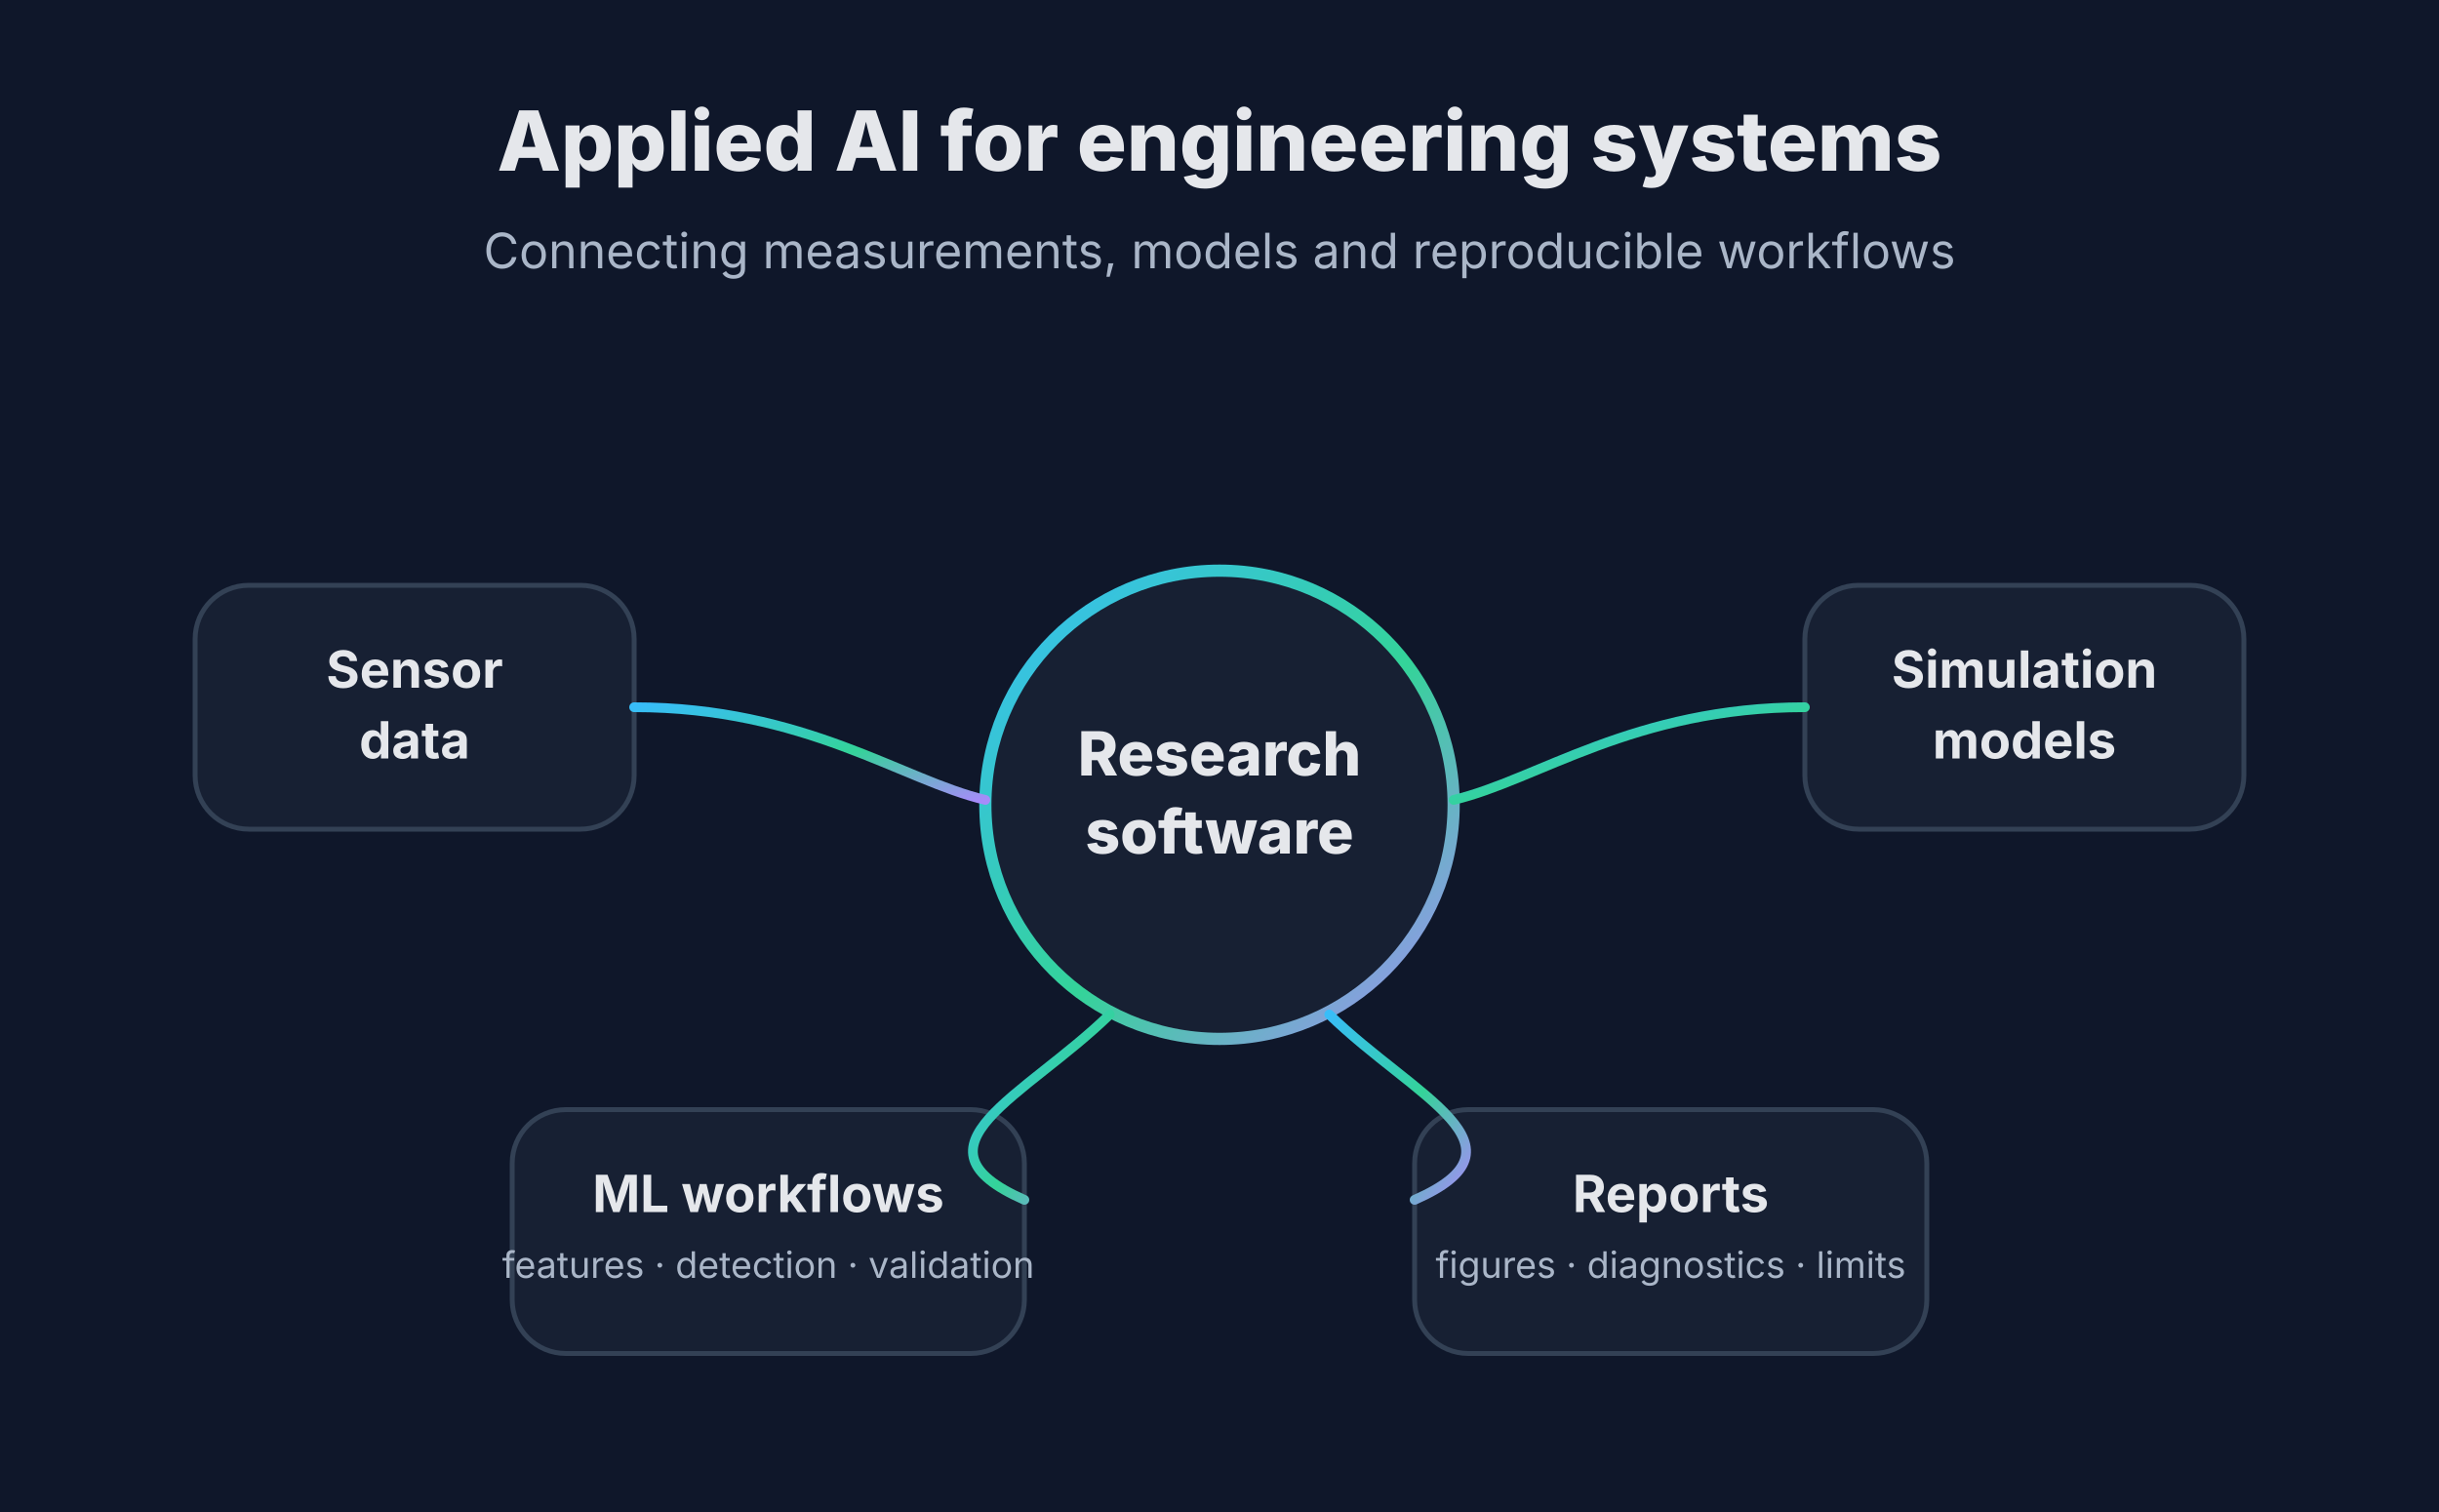
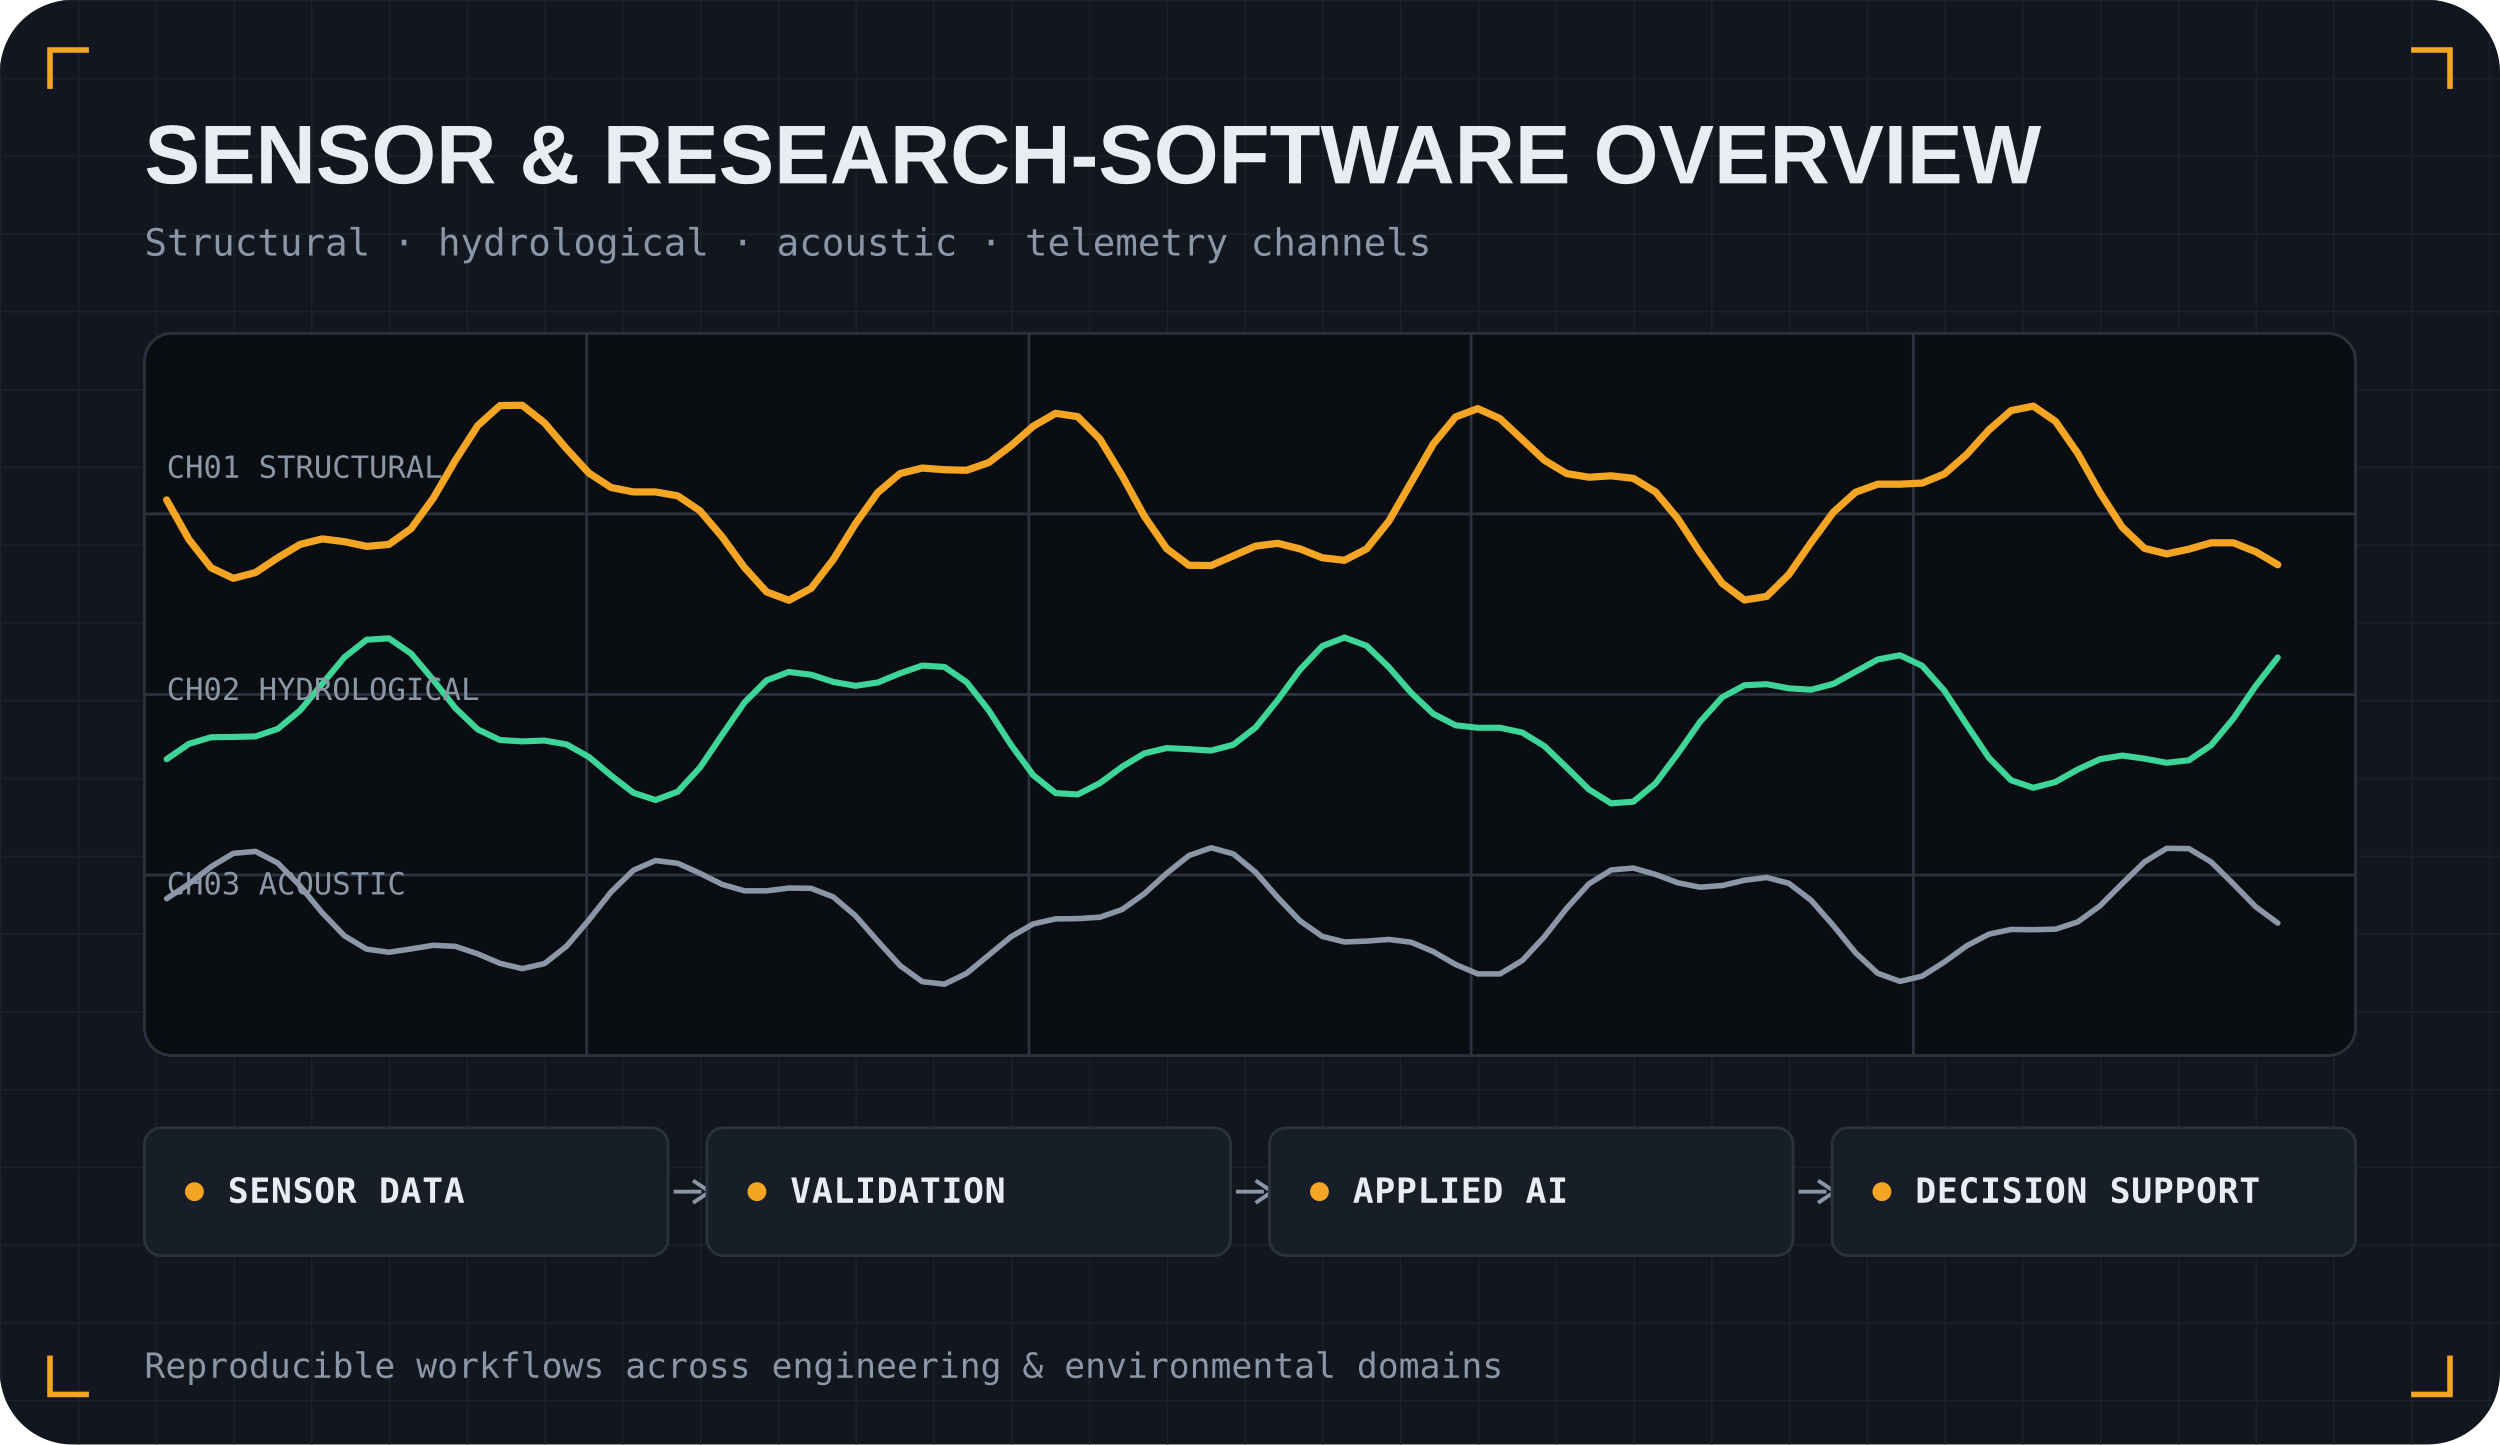
- <svg xmlns="http://www.w3.org/2000/svg" width="1000" height="620" viewBox="0 0 1000 620" role="img" aria-labelledby="title desc">
-   <rect width="1000" height="620" fill="#0f172a" />
+ <svg xmlns="http://www.w3.org/2000/svg" viewBox="0 0 900 520" role="img" aria-labelledby="t d">
  <defs>
-     <linearGradient id="a" x1="0" y1="0" x2="1" y2="1">
-       <stop stop-color="#38bdf8" />
-       <stop offset=".55" stop-color="#34d399" />
-       <stop offset="1" stop-color="#a78bfa" />
-     </linearGradient>
+     <pattern id="grid" width="28" height="28" patternUnits="userSpaceOnUse">
+       <path d="M28 0 H0 V28" fill="none" stroke="#1b222b" stroke-width="1" />
+     </pattern>
  </defs>
-   <g font-family="Inter,Segoe UI,sans-serif" text-anchor="middle">
-     <text x="500" y="70" fill="#e5e7eb" font-size="34" font-weight="800">Applied AI for engineering systems</text>
-     <text x="500" y="110" fill="#aab6c8" font-size="20">Connecting measurements, models and reproducible workflows</text>
-     <circle cx="500" cy="330" r="96" fill="#172033" stroke="url(#a)" stroke-width="5" />
-     <text x="500" y="318" fill="#e5e7eb" font-size="25" font-weight="800">Research</text>
-     <text x="500" y="350" fill="#e5e7eb" font-size="25" font-weight="800">software</text>
-     <g fill="#172033" stroke="#334155" stroke-width="2">
-       <rect x="80" y="240" width="180" height="100" rx="22" />
-       <rect x="740" y="240" width="180" height="100" rx="22" />
-       <rect x="210" y="455" width="210" height="100" rx="22" />
-       <rect x="580" y="455" width="210" height="100" rx="22" />
-     </g>
-     <g fill="#e5e7eb" font-size="21" font-weight="700">
-       <text x="170" y="282">Sensor</text>
-       <text x="170" y="311">data</text>
-       <text x="830" y="282">Simulation</text>
-       <text x="830" y="311">models</text>
-       <text x="315" y="497">ML workflows</text>
-       <text x="685" y="497">Reports</text>
-     </g>
-     <g fill="#aab6c8" font-size="15">
-       <text x="315" y="524">features · detection · validation</text>
-       <text x="685" y="524">figures · diagnostics · limits</text>
-     </g>
+   <rect width="900" height="520" rx="26" fill="#12171f" />
+   <rect width="900" height="520" rx="26" fill="url(#grid)" />
+   <g stroke="#f5a524" stroke-width="2" fill="none">
+     <path d="M18 32 V18 H32" />
+     <path d="M868 18 H882 V32" />
+     <path d="M882 488 V502 H868" />
+     <path d="M32 502 H18 V488" />
  </g>
-   <g stroke="url(#a)" stroke-width="4" fill="none" stroke-linecap="round">
-     <path d="M260 290 C330 290, 370 320, 404 328" />
-     <path d="M596 328 C630 320, 670 290, 740 290" />
-     <path d="M455 416 C420 450, 370 470, 420 492" />
-     <path d="M545 416 C580 450, 630 470, 580 492" />
-   </g>
+   <text x="52" y="66" fill="#e9edf2" font-family="Arial Narrow,Arial,sans-serif" font-size="30" font-weight="700">SENSOR &amp; RESEARCH-SOFTWARE OVERVIEW</text>
+   <text x="52" y="92" fill="#8b97a6" font-family="Consolas,monospace" font-size="13.5">Structural · hydrological · acoustic · telemetry channels</text>
+   <rect x="52" y="120" width="796" height="260" rx="10" fill="#0a0e13" stroke="#2a323d" />
+   <line x1="52" y1="185.0" x2="848" y2="185.0" stroke="#2a323d" stroke-width="1" />
+   <line x1="52" y1="250.0" x2="848" y2="250.0" stroke="#2a323d" stroke-width="1" />
+   <line x1="52" y1="315.0" x2="848" y2="315.0" stroke="#2a323d" stroke-width="1" />
+   <line x1="211.2" y1="120" x2="211.2" y2="380" stroke="#2a323d" stroke-width="1" />
+   <line x1="370.4" y1="120" x2="370.4" y2="380" stroke="#2a323d" stroke-width="1" />
+   <line x1="529.6" y1="120" x2="529.6" y2="380" stroke="#2a323d" stroke-width="1" />
+   <line x1="688.8" y1="120" x2="688.8" y2="380" stroke="#2a323d" stroke-width="1" />
+   <path d="M60 180.0 L68 194.2 L76 204.4 L84 208.2 L92 206.1 L100 200.8 L108 196.0 L116 194.0 L124 195.0 L132 196.7 L140 196.0 L148 190.3 L156 179.3 L164 165.6 L172 153.2 L180 146.0 L188 145.9 L196 152.2 L204 161.6 L212 170.3 L220 175.5 L228 177.1 L236 177.1 L244 178.5 L252 183.9 L260 193.3 L268 204.3 L276 213.1 L284 216.1 L292 211.8 L300 201.4 L308 188.5 L316 177.3 L324 170.5 L332 168.5 L340 169.1 L348 169.3 L356 166.5 L364 160.4 L372 153.4 L380 148.8 L388 150.0 L396 158.1 L404 171.3 L412 185.9 L420 197.5 L428 203.5 L436 203.6 L444 200.1 L452 196.6 L460 195.6 L468 197.6 L476 200.8 L484 201.7 L492 197.6 L500 187.6 L508 173.7 L516 159.8 L524 150.1 L532 147.1 L540 150.7 L548 158.2 L556 165.7 L564 170.5 L572 171.8 L580 171.3 L588 172.2 L596 177.1 L604 186.7 L612 198.9 L620 210.0 L628 216.0 L636 214.7 L644 206.8 L652 195.3 L660 184.4 L668 177.2 L676 174.3 L684 174.3 L692 173.9 L700 170.6 L708 163.6 L716 154.8 L724 147.8 L732 146.2 L740 151.7 L748 163.2 L756 177.4 L764 189.8 L772 197.4 L780 199.4 L788 197.7 L796 195.4 L804 195.4 L812 198.6 L820 203.3" fill="none" stroke="#f5a524" stroke-width="2.6" stroke-linecap="round" stroke-linejoin="round" />
+   <path d="M60 273.3 L68 267.8 L76 265.4 L84 265.3 L92 265.1 L100 262.4 L108 255.8 L116 246.2 L124 236.6 L132 230.3 L140 229.8 L148 235.3 L156 244.8 L164 255.0 L172 262.6 L180 266.4 L188 266.9 L196 266.6 L204 268.0 L212 272.5 L220 279.2 L228 285.4 L236 288.0 L244 285.0 L252 276.3 L260 264.5 L268 252.9 L276 244.9 L284 241.9 L292 242.9 L300 245.5 L308 246.9 L316 245.7 L324 242.4 L332 239.6 L340 240.1 L348 245.6 L356 255.8 L364 268.2 L372 279.1 L380 285.5 L388 286.0 L396 281.9 L404 276.0 L412 271.2 L420 269.3 L428 269.7 L436 270.2 L444 268.1 L452 261.9 L460 252.0 L468 241.1 L476 232.6 L484 229.5 L492 232.5 L500 240.2 L508 249.4 L516 257.0 L524 261.1 L532 262.0 L540 262.0 L548 263.7 L556 268.6 L564 276.3 L572 284.2 L580 289.2 L588 288.6 L596 282.0 L604 271.3 L612 259.9 L620 251.0 L628 246.7 L636 246.3 L644 247.8 L652 248.3 L660 246.2 L668 241.8 L676 237.4 L684 235.9 L692 239.7 L700 248.7 L708 260.9 L716 272.8 L724 280.9 L732 283.6 L740 281.5 L748 277.0 L756 273.3 L764 272.0 L772 273.1 L780 274.6 L788 273.7 L796 268.3 L804 258.7 L812 247.0 L820 236.7" fill="none" stroke="#3ed598" stroke-width="2.2" stroke-linecap="round" stroke-linejoin="round" />
+   <path d="M60 323.5 L68 318.2 L76 312.0 L84 307.2 L92 306.5 L100 310.7 L108 318.9 L116 328.6 L124 336.9 L132 341.7 L140 342.8 L148 341.6 L156 340.3 L164 340.7 L172 343.4 L180 346.8 L188 348.7 L196 346.9 L204 340.6 L212 331.2 L220 321.1 L228 313.3 L236 309.8 L244 310.8 L252 314.4 L260 318.4 L268 320.7 L276 320.7 L284 319.7 L292 319.8 L300 322.9 L308 329.7 L316 338.8 L324 347.6 L332 353.4 L340 354.3 L348 350.4 L356 343.8 L364 337.2 L372 332.6 L380 330.8 L388 330.7 L396 330.2 L404 327.4 L412 321.7 L420 314.4 L428 308.0 L436 305.2 L444 307.4 L452 314.0 L460 323.1 L468 331.5 L476 337.1 L484 339.1 L492 338.8 L500 338.2 L508 339.2 L516 342.6 L524 347.2 L532 350.6 L540 350.6 L548 345.8 L556 337.2 L564 327.0 L572 318.2 L580 313.2 L588 312.5 L596 314.8 L604 317.8 L612 319.4 L620 318.8 L628 316.9 L636 315.9 L644 318.0 L652 324.1 L660 333.2 L668 343.0 L676 350.4 L684 353.3 L692 351.4 L700 346.3 L708 340.5 L716 336.3 L724 334.6 L732 334.7 L740 334.5 L748 331.9 L756 326.1 L764 318.1 L772 310.3 L780 305.4 L788 305.5 L796 310.3 L804 318.2 L812 326.4 L820 332.3" fill="none" stroke="#8b97a6" stroke-width="2.0" stroke-linecap="round" stroke-linejoin="round" />
+   <text x="60" y="172" fill="#8b97a6" font-family="Consolas,monospace" font-size="11">CH01 STRUCTURAL</text>
+   <text x="60" y="252" fill="#8b97a6" font-family="Consolas,monospace" font-size="11">CH02 HYDROLOGICAL</text>
+   <text x="60" y="322" fill="#8b97a6" font-family="Consolas,monospace" font-size="11">CH03 ACOUSTIC</text>
+   <rect x="52.0" y="406" width="188.5" height="46" rx="6" fill="#171e27" stroke="#2a323d" />
+   <circle cx="70.0" cy="429" r="3.4" fill="#f5a524" />
+   <text x="82.0" y="433" fill="#e9edf2" font-family="Consolas,SFMono-Regular,monospace" font-size="12.5" font-weight="700" letter-spacing="0.02em">SENSOR DATA</text>
+   <path d="M242.5 429 h10 M249.5 425 l6 4 l-6 4" stroke="#8b97a6" stroke-width="1.4" fill="none" />
+   <rect x="254.5" y="406" width="188.5" height="46" rx="6" fill="#171e27" stroke="#2a323d" />
+   <circle cx="272.5" cy="429" r="3.4" fill="#f5a524" />
+   <text x="284.5" y="433" fill="#e9edf2" font-family="Consolas,SFMono-Regular,monospace" font-size="12.5" font-weight="700" letter-spacing="0.02em">VALIDATION</text>
+   <path d="M445.0 429 h10 M452.0 425 l6 4 l-6 4" stroke="#8b97a6" stroke-width="1.4" fill="none" />
+   <rect x="457.0" y="406" width="188.5" height="46" rx="6" fill="#171e27" stroke="#2a323d" />
+   <circle cx="475.0" cy="429" r="3.4" fill="#f5a524" />
+   <text x="487.0" y="433" fill="#e9edf2" font-family="Consolas,SFMono-Regular,monospace" font-size="12.5" font-weight="700" letter-spacing="0.02em">APPLIED AI</text>
+   <path d="M647.5 429 h10 M654.5 425 l6 4 l-6 4" stroke="#8b97a6" stroke-width="1.4" fill="none" />
+   <rect x="659.5" y="406" width="188.5" height="46" rx="6" fill="#171e27" stroke="#2a323d" />
+   <circle cx="677.5" cy="429" r="3.4" fill="#f5a524" />
+   <text x="689.5" y="433" fill="#e9edf2" font-family="Consolas,SFMono-Regular,monospace" font-size="12.5" font-weight="700" letter-spacing="0.02em">DECISION SUPPORT</text>
+   <text x="52" y="496" fill="#8b97a6" font-family="Consolas,monospace" font-size="12.5">Reproducible workflows across engineering &amp; environmental domains</text>
</svg>
